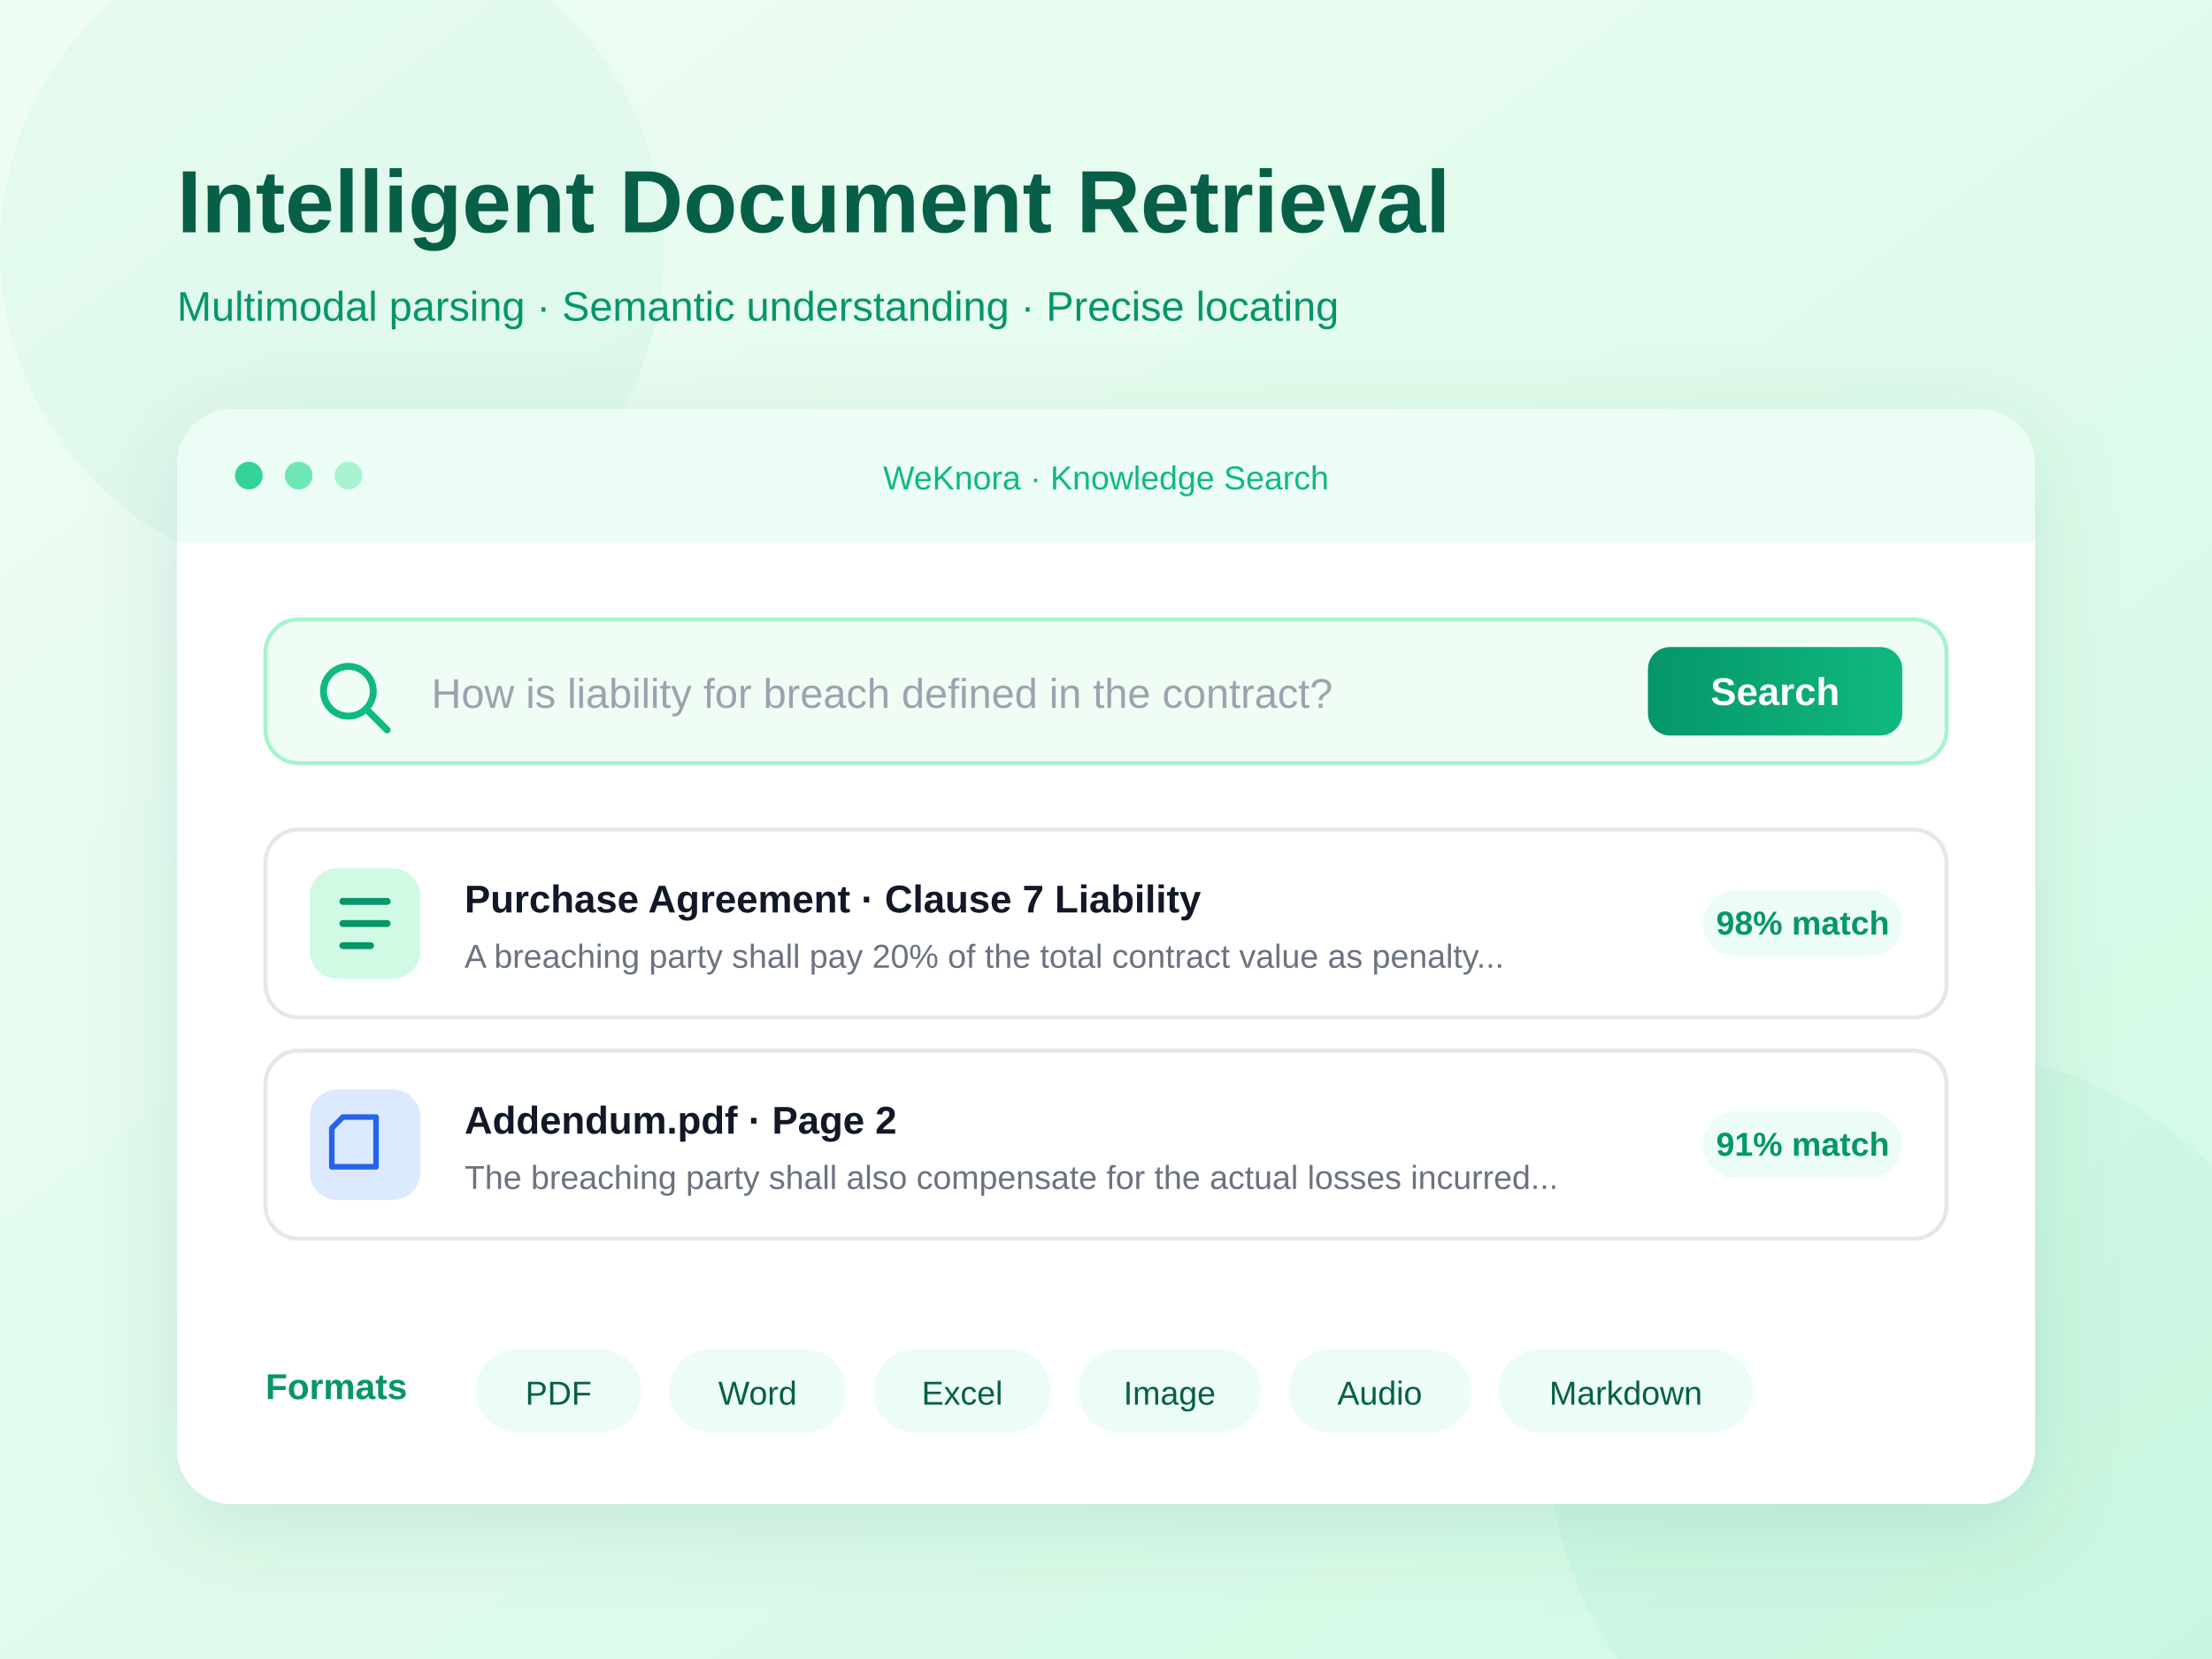
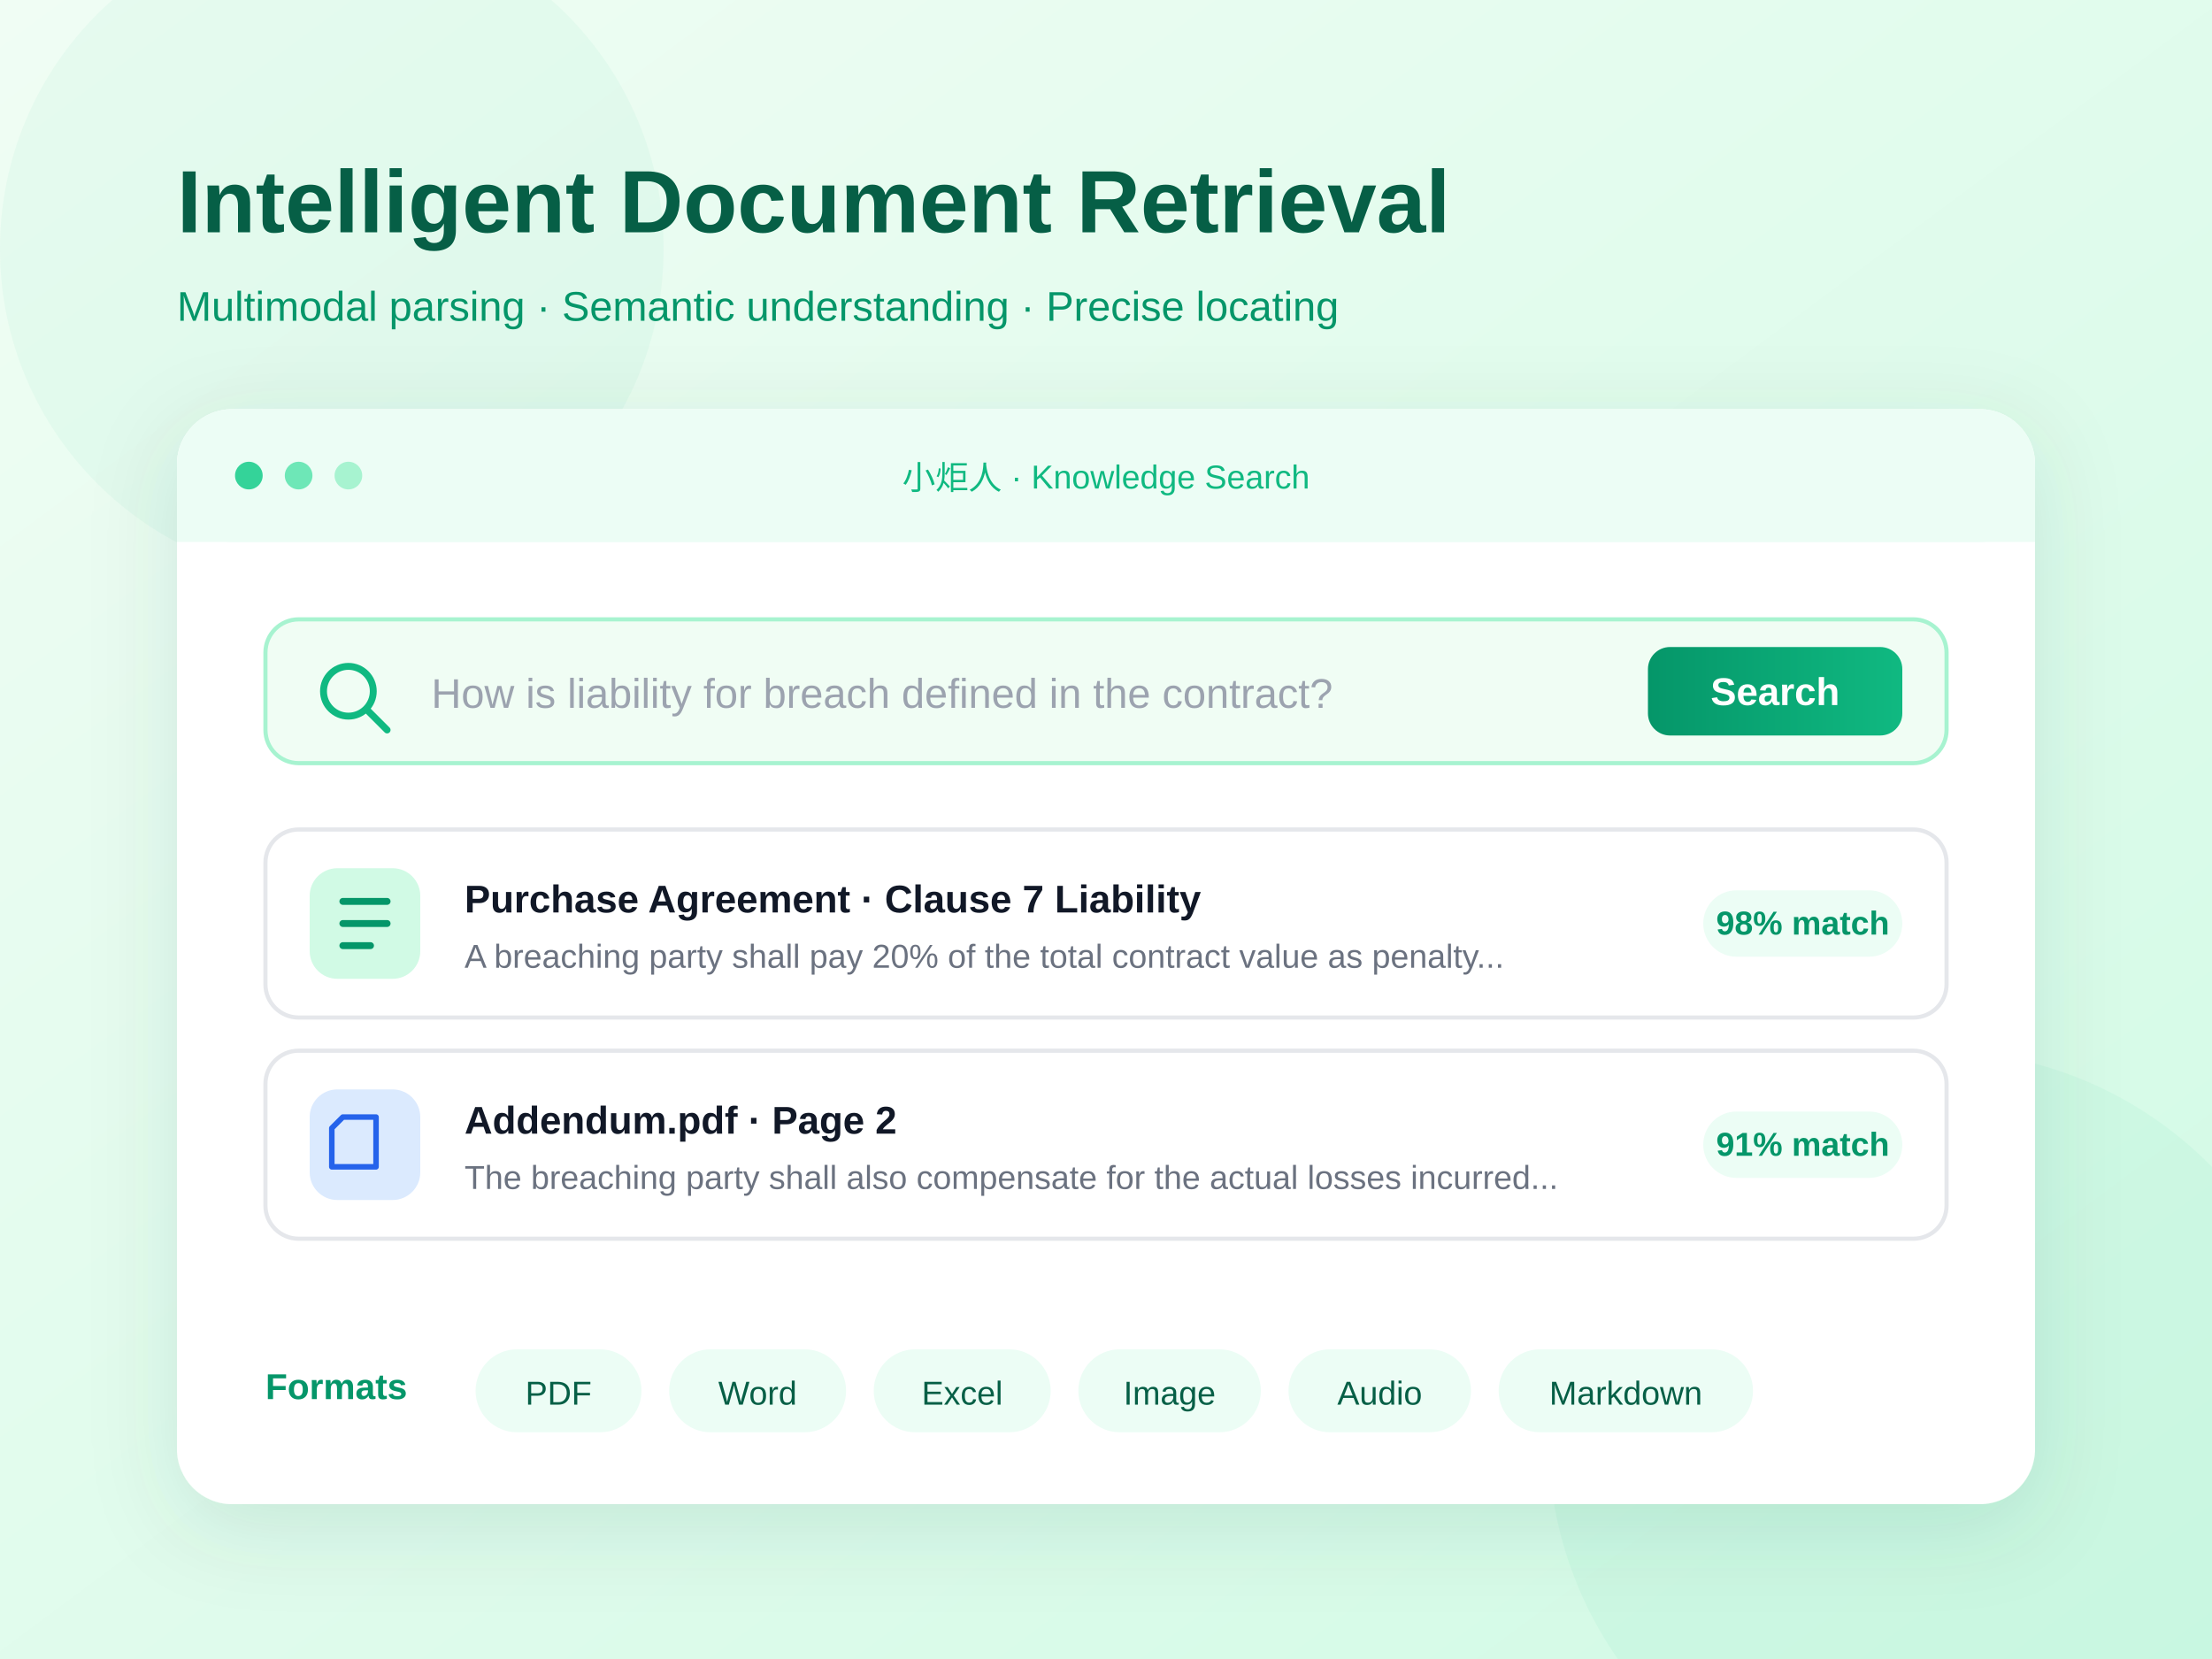
<svg xmlns="http://www.w3.org/2000/svg" viewBox="0 0 800 600">
  <defs>
    <linearGradient id="bg1" x1="0%" y1="0%" x2="100%" y2="100%">
      <stop offset="0%" stop-color="#F0FDF4" />
      <stop offset="100%" stop-color="#D1FAE5" />
    </linearGradient>
    <linearGradient id="brand1" x1="0%" y1="0%" x2="100%" y2="0%">
      <stop offset="0%" stop-color="#059669" />
      <stop offset="100%" stop-color="#10B981" />
    </linearGradient>
    <filter id="soft1" x="-20%" y="-20%" width="140%" height="140%">
      <feDropShadow dx="0" dy="8" stdDeviation="16" flood-color="#065F46" flood-opacity="0.12" />
    </filter>
  </defs>
  <rect width="800" height="600" fill="url(#bg1)" />
  <circle cx="120" cy="90" r="120" fill="#10B981" opacity="0.05" />
  <circle cx="700" cy="520" r="140" fill="#34D399" opacity="0.06" />
  <text x="64" y="84" font-family="Arial, sans-serif" font-size="32" font-weight="700" fill="#065F46">Intelligent Document Retrieval</text>
  <text x="64" y="116" font-family="Arial, sans-serif" font-size="15" fill="#059669">Multimodal parsing · Semantic understanding · Precise locating</text>
  <g filter="url(#soft1)">
    <rect x="64" y="148" width="672" height="396" rx="20" fill="#FFFFFF" />
  </g>
  <rect x="64" y="148" width="672" height="48" rx="20" fill="#ECFDF5" />
  <rect x="64" y="176" width="672" height="20" fill="#ECFDF5" />
  <circle cx="90" cy="172" r="5" fill="#34D399" />
  <circle cx="108" cy="172" r="5" fill="#6EE7B7" />
  <circle cx="126" cy="172" r="5" fill="#A7F3D0" />
-   <text x="400" y="177" font-family="Arial, sans-serif" font-size="12" fill="#10B981" text-anchor="middle">WeKnora · Knowledge Search</text>
+   <text x="400" y="177" font-family="Arial, sans-serif" font-size="12" fill="#10B981" text-anchor="middle">小炬人 · Knowledge Search</text>
  <g transform="translate(96, 224)">
    <rect width="608" height="52" rx="12" fill="#F0FDF4" stroke="#A7F3D0" stroke-width="1.5" />
    <circle cx="30" cy="26" r="9" fill="none" stroke="#10B981" stroke-width="2.5" />
    <line x1="37" y1="33" x2="44" y2="40" stroke="#10B981" stroke-width="2.5" stroke-linecap="round" />
    <text x="60" y="32" font-family="Arial, sans-serif" font-size="15" fill="#9CA3AF">How is liability for breach defined in the contract?</text>
    <rect x="500" y="10" width="92" height="32" rx="8" fill="url(#brand1)" />
    <text x="546" y="31" font-family="Arial, sans-serif" font-size="14" font-weight="600" fill="#FFFFFF" text-anchor="middle">Search</text>
  </g>
  <g transform="translate(96, 300)">
    <rect width="608" height="68" rx="12" fill="#FFFFFF" stroke="#E5E7EB" stroke-width="1.5" />
    <rect x="16" y="14" width="40" height="40" rx="10" fill="#D1FAE5" />
    <path d="M28 26 H44 M28 34 H44 M28 42 H38" stroke="#059669" stroke-width="2.5" stroke-linecap="round" />
    <text x="72" y="30" font-family="Arial, sans-serif" font-size="14" font-weight="600" fill="#111827">Purchase Agreement · Clause 7 Liability</text>
    <text x="72" y="50" font-family="Arial, sans-serif" font-size="12" fill="#6B7280">A breaching party shall pay 20% of the total contract value as penalty...</text>
    <rect x="520" y="22" width="72" height="24" rx="12" fill="#ECFDF5" />
    <text x="556" y="38" font-family="Arial, sans-serif" font-size="12" font-weight="600" fill="#059669" text-anchor="middle">98% match</text>
  </g>
  <g transform="translate(96, 380)">
    <rect width="608" height="68" rx="12" fill="#FFFFFF" stroke="#E5E7EB" stroke-width="1.5" />
    <rect x="16" y="14" width="40" height="40" rx="10" fill="#DBEAFE" />
    <path d="M28 24 h12 v18 h-16 v-14 z" fill="none" stroke="#2563EB" stroke-width="2" stroke-linejoin="round" />
    <text x="72" y="30" font-family="Arial, sans-serif" font-size="14" font-weight="600" fill="#111827">Addendum.pdf · Page 2</text>
    <text x="72" y="50" font-family="Arial, sans-serif" font-size="12" fill="#6B7280">The breaching party shall also compensate for the actual losses incurred...</text>
    <rect x="520" y="22" width="72" height="24" rx="12" fill="#ECFDF5" />
    <text x="556" y="38" font-family="Arial, sans-serif" font-size="12" font-weight="600" fill="#059669" text-anchor="middle">91% match</text>
  </g>
  <g transform="translate(96, 472)">
    <text x="0" y="34" font-family="Arial, sans-serif" font-size="13" font-weight="600" fill="#059669">Formats</text>
    <g font-family="Arial, sans-serif" font-size="12" fill="#065F46" text-anchor="middle">
      <rect x="76" y="16" width="60" height="30" rx="15" fill="#ECFDF5" />
      <text x="106" y="36">PDF</text>
      <rect x="146" y="16" width="64" height="30" rx="15" fill="#ECFDF5" />
      <text x="178" y="36">Word</text>
      <rect x="220" y="16" width="64" height="30" rx="15" fill="#ECFDF5" />
      <text x="252" y="36">Excel</text>
      <rect x="294" y="16" width="66" height="30" rx="15" fill="#ECFDF5" />
      <text x="327" y="36">Image</text>
      <rect x="370" y="16" width="66" height="30" rx="15" fill="#ECFDF5" />
      <text x="403" y="36">Audio</text>
      <rect x="446" y="16" width="92" height="30" rx="15" fill="#ECFDF5" />
      <text x="492" y="36">Markdown</text>
    </g>
  </g>
</svg>
